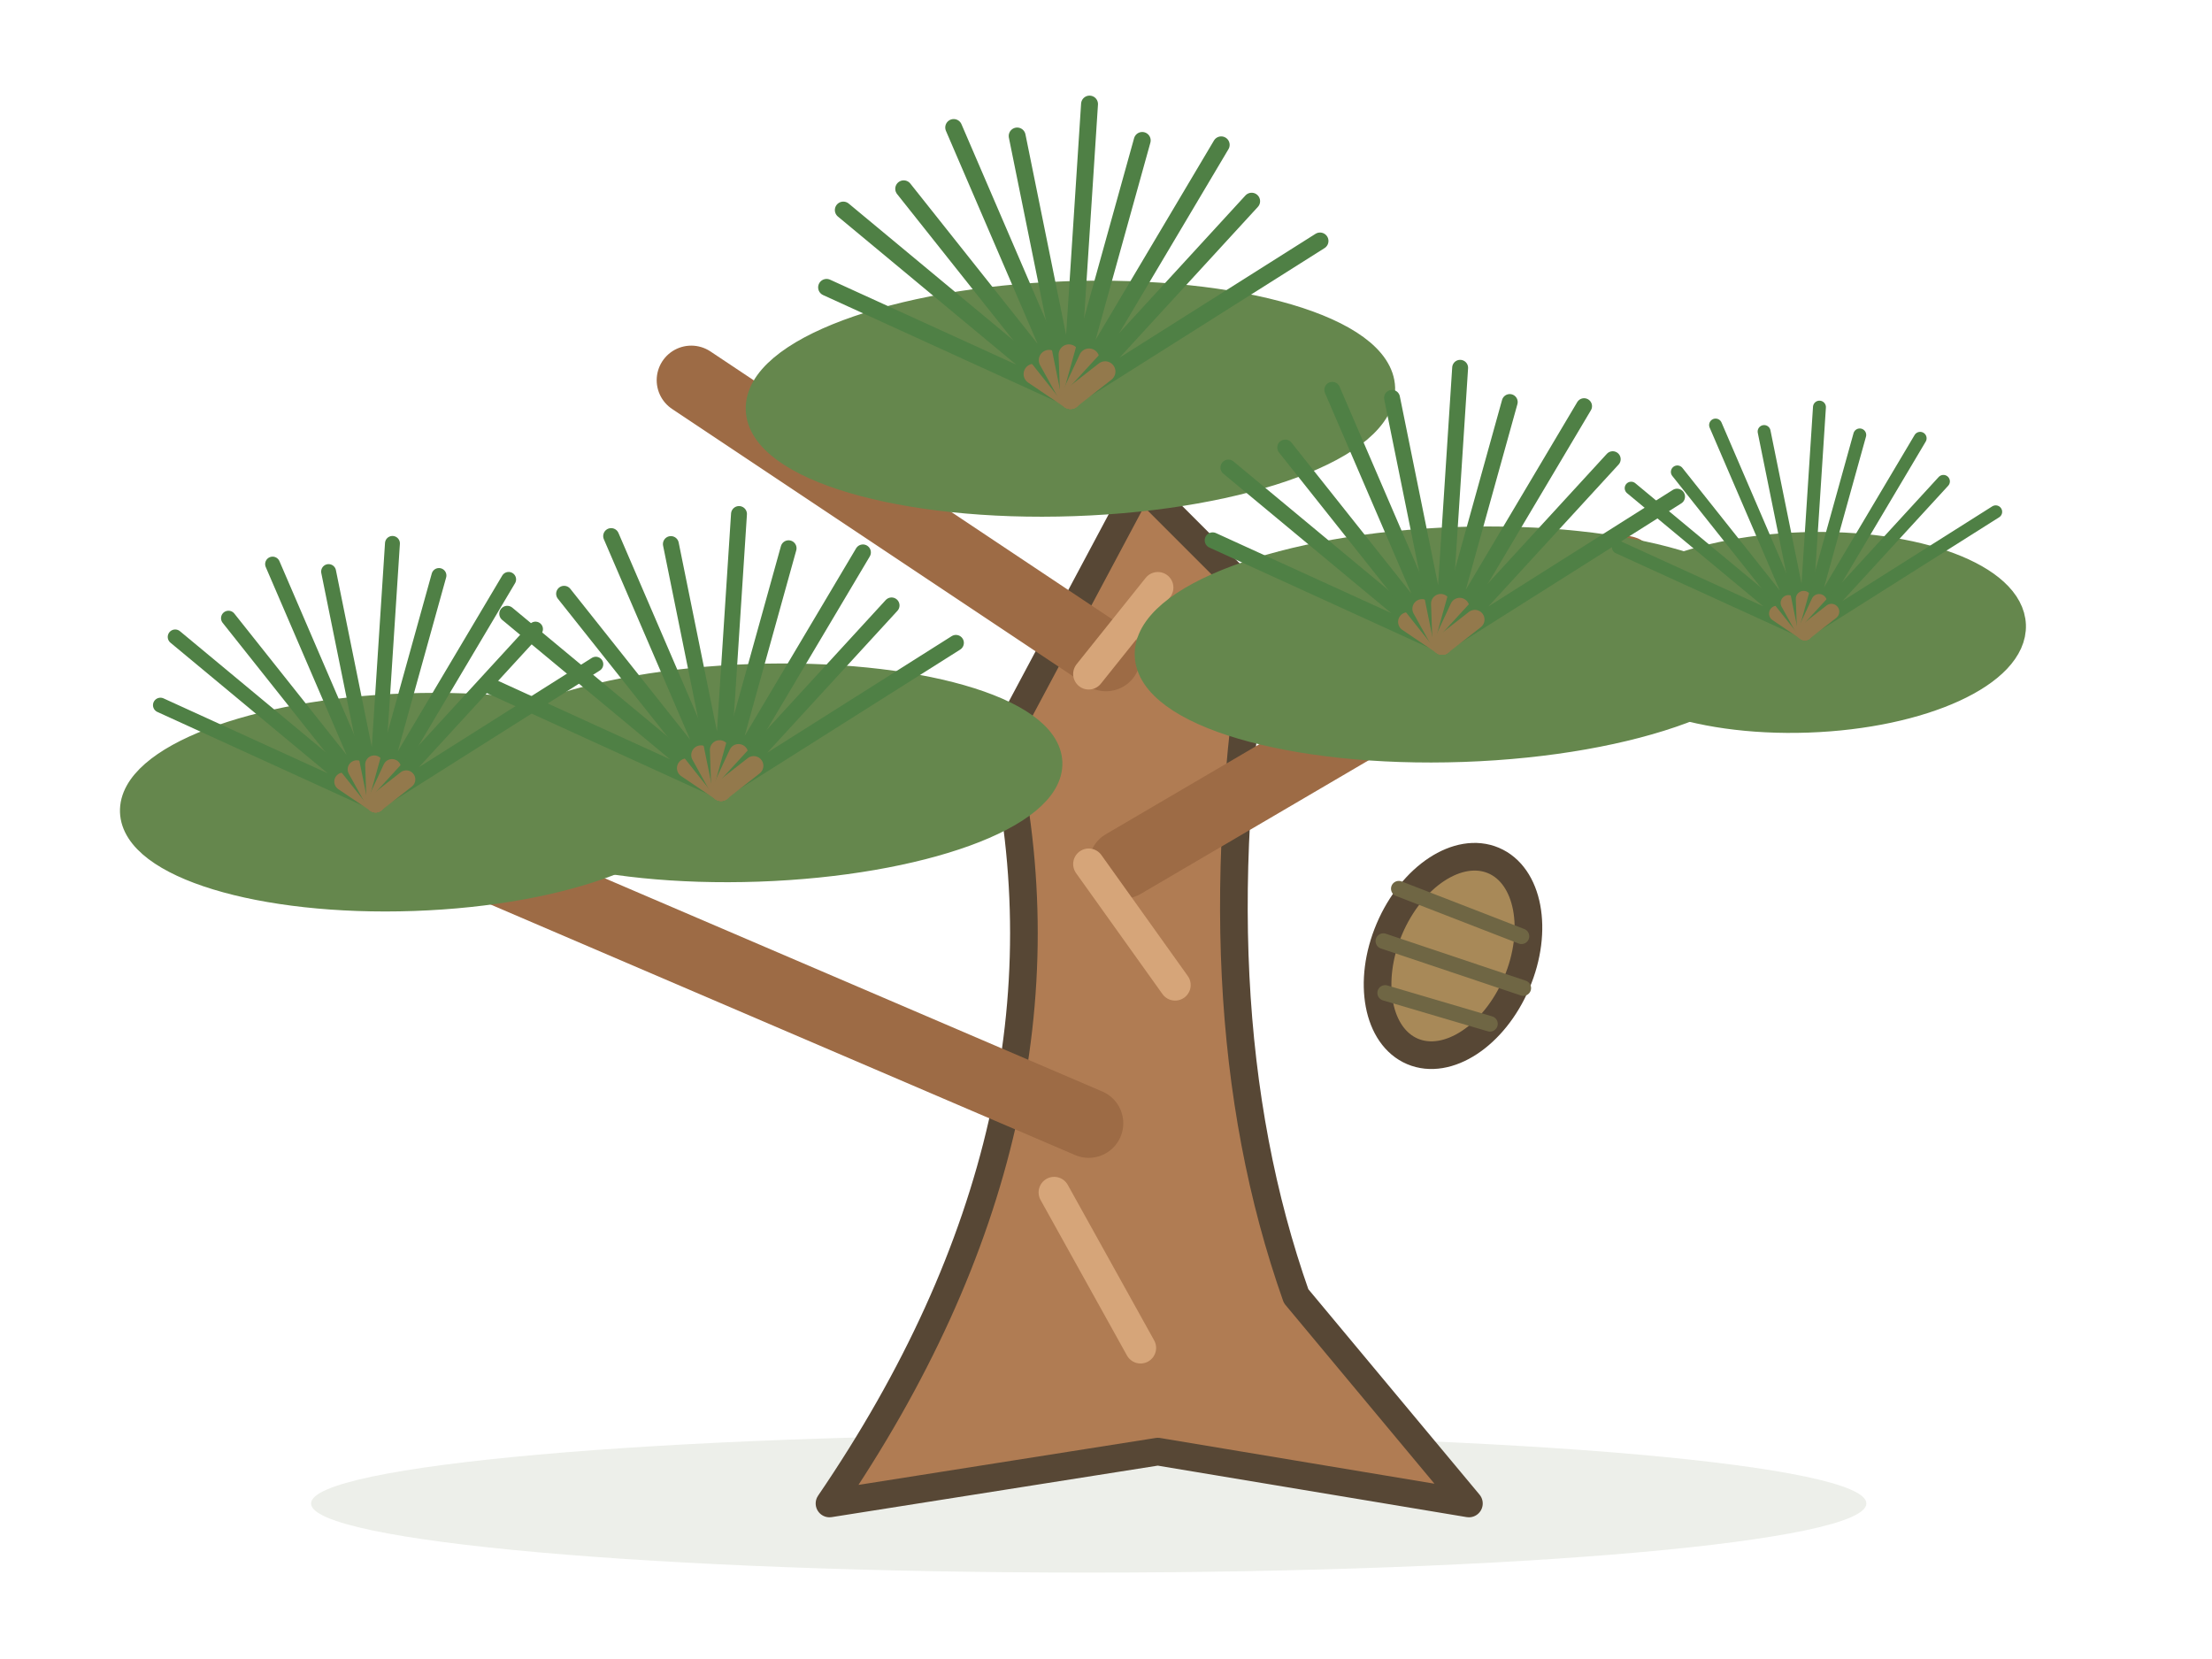
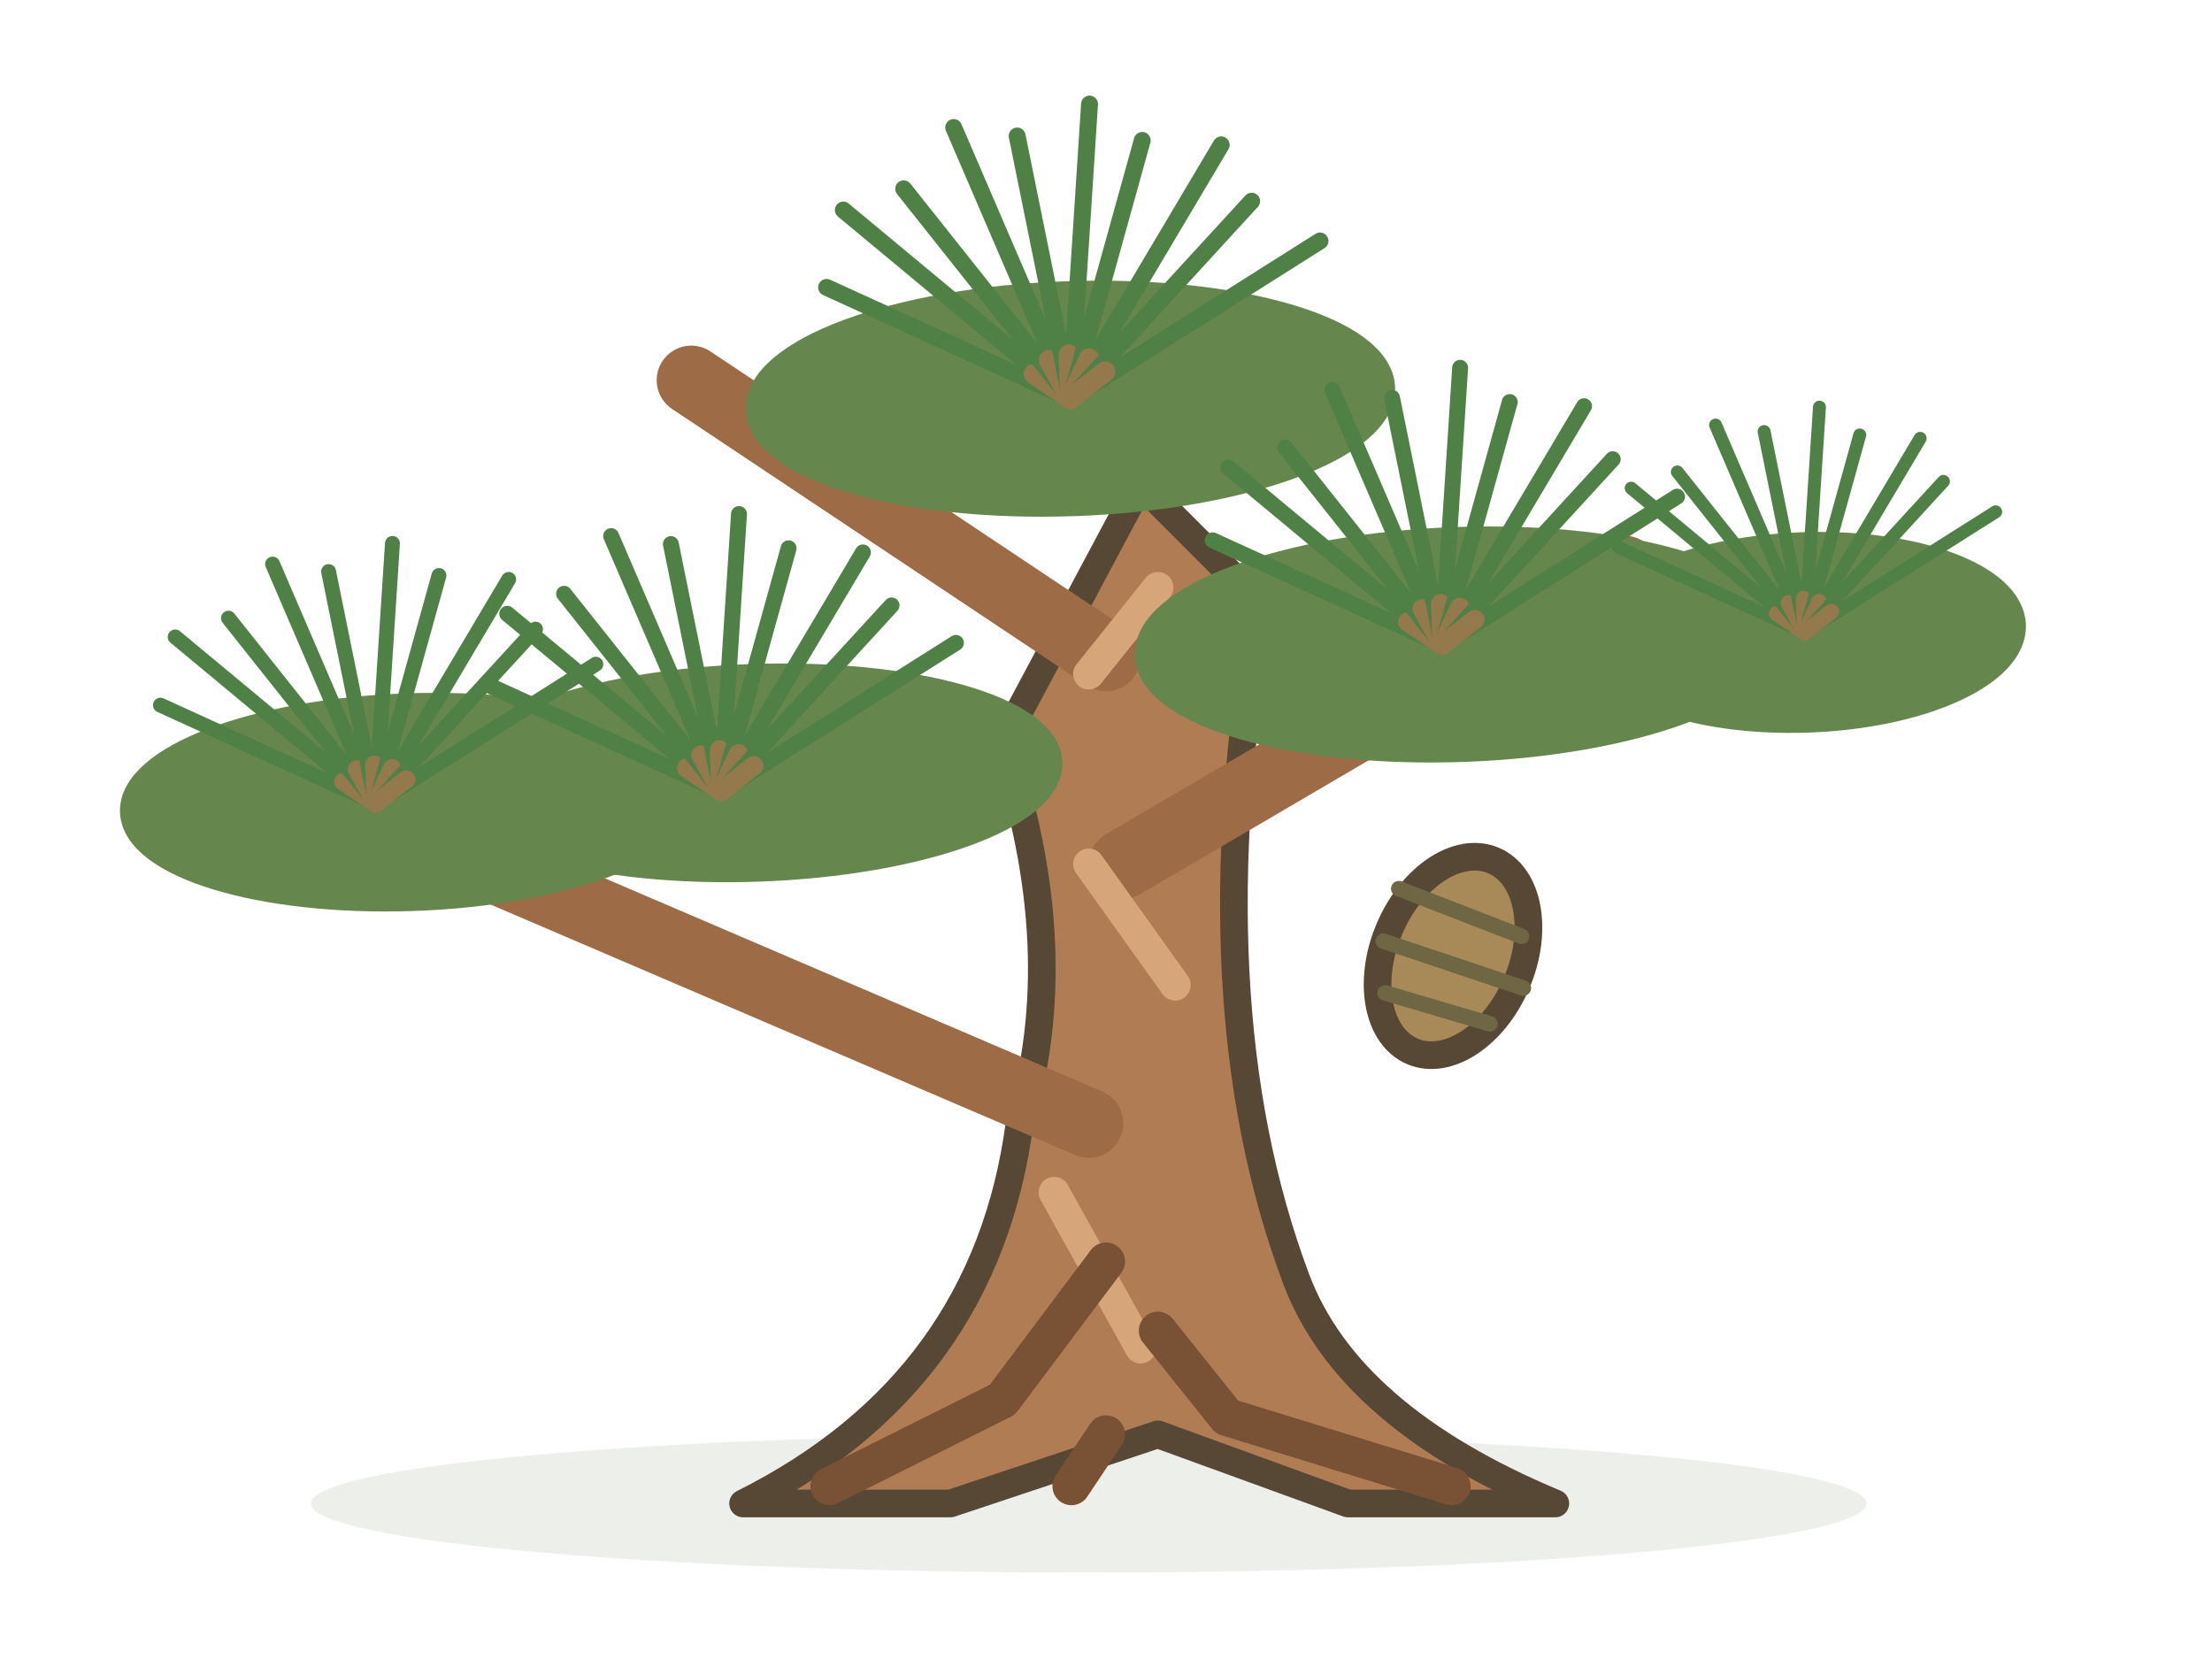
<svg xmlns="http://www.w3.org/2000/svg" viewBox="0 0 128 96" width="128" height="96">
  <defs>
    <g id="body">
      <g data-part="trunk">
-         <path d="M48 87Q63 65 58 43L66 28 73 35Q69 58 75 75l10 12-18-3Z" fill="#b07c53" />
+         <path d="M43 87Q57 80 59 65Q62 55 58 43L66 28 73 35Q69 58 75 74Q78 82 90 87L78 87 67 83 55 87Z" fill="#b07c53" />
        <path d="M63 65 28 50m37 0 29-17m-30 5-24-16" fill="none" stroke="#9d6b45" stroke-width="4" />
        <path d="M61 69l5 9m-3-28 5 7m-5-18 4-5" fill="none" stroke="#d6a579" stroke-width="1.8" />
+         <g data-part="root-flare">
+           <path d="M64 73 58 81 48 86m19-9 4 5 13 4m-20-3-2 3" fill="none" stroke="#795134" stroke-width="2.2" />
+         </g>
      </g>
    </g>
    <g id="head">
      <g data-part="open-crown">
        <ellipse cx="25" cy="45" rx="16" ry="5.5" fill="#65874d" stroke="#65874d" />
        <ellipse cx="45" cy="44" rx="17" ry="5.5" fill="#65874d" stroke="#65874d" />
        <ellipse cx="64" cy="23" rx="18" ry="6" fill="#65874d" stroke="#65874d" />
        <ellipse cx="86" cy="38" rx="18" ry="6" fill="#65874d" stroke="#65874d" />
        <ellipse cx="106" cy="38" rx="12" ry="5" fill="#65874d" stroke="#65874d" />
        <g transform="translate(23 45) scale(0.75)" data-part="paired-needles">
          <g transform="rotate(-54)">
            <path d="M0 0-3-18M0 0 2-20" fill="none" stroke="#4f8045" stroke-width="1.15" />
            <path d="M0 0v-3" fill="none" stroke="#93794c" stroke-width="1.4" />
          </g>
          <g transform="rotate(-27)">
            <path d="M0 0-3-18M0 0 2-20" fill="none" stroke="#4f8045" stroke-width="1.15" />
            <path d="M0 0v-3" fill="none" stroke="#93794c" stroke-width="1.4" />
          </g>
          <g transform="rotate(0)">
            <path d="M0 0-3-18M0 0 2-20" fill="none" stroke="#4f8045" stroke-width="1.15" />
            <path d="M0 0v-3" fill="none" stroke="#93794c" stroke-width="1.4" />
          </g>
          <g transform="rotate(27)">
            <path d="M0 0-3-18M0 0 2-20" fill="none" stroke="#4f8045" stroke-width="1.15" />
            <path d="M0 0v-3" fill="none" stroke="#93794c" stroke-width="1.4" />
          </g>
          <g transform="rotate(54)">
            <path d="M0 0-3-18M0 0 2-20" fill="none" stroke="#4f8045" stroke-width="1.15" />
            <path d="M0 0v-3" fill="none" stroke="#93794c" stroke-width="1.4" />
          </g>
        </g>
        <g transform="translate(43 45) scale(0.8)" data-part="paired-needles">
          <g transform="rotate(-54)">
            <path d="M0 0-3-18M0 0 2-20" fill="none" stroke="#4f8045" stroke-width="1.15" />
            <path d="M0 0v-3" fill="none" stroke="#93794c" stroke-width="1.4" />
          </g>
          <g transform="rotate(-27)">
            <path d="M0 0-3-18M0 0 2-20" fill="none" stroke="#4f8045" stroke-width="1.15" />
            <path d="M0 0v-3" fill="none" stroke="#93794c" stroke-width="1.4" />
          </g>
          <g transform="rotate(0)">
            <path d="M0 0-3-18M0 0 2-20" fill="none" stroke="#4f8045" stroke-width="1.15" />
            <path d="M0 0v-3" fill="none" stroke="#93794c" stroke-width="1.4" />
          </g>
          <g transform="rotate(27)">
            <path d="M0 0-3-18M0 0 2-20" fill="none" stroke="#4f8045" stroke-width="1.15" />
            <path d="M0 0v-3" fill="none" stroke="#93794c" stroke-width="1.4" />
          </g>
          <g transform="rotate(54)">
            <path d="M0 0-3-18M0 0 2-20" fill="none" stroke="#4f8045" stroke-width="1.15" />
            <path d="M0 0v-3" fill="none" stroke="#93794c" stroke-width="1.4" />
          </g>
        </g>
        <g transform="translate(64 23) scale(0.85)" data-part="paired-needles">
          <g transform="rotate(-54)">
            <path d="M0 0-3-18M0 0 2-20" fill="none" stroke="#4f8045" stroke-width="1.15" />
            <path d="M0 0v-3" fill="none" stroke="#93794c" stroke-width="1.4" />
          </g>
          <g transform="rotate(-27)">
            <path d="M0 0-3-18M0 0 2-20" fill="none" stroke="#4f8045" stroke-width="1.15" />
            <path d="M0 0v-3" fill="none" stroke="#93794c" stroke-width="1.4" />
          </g>
          <g transform="rotate(0)">
            <path d="M0 0-3-18M0 0 2-20" fill="none" stroke="#4f8045" stroke-width="1.15" />
            <path d="M0 0v-3" fill="none" stroke="#93794c" stroke-width="1.4" />
          </g>
          <g transform="rotate(27)">
            <path d="M0 0-3-18M0 0 2-20" fill="none" stroke="#4f8045" stroke-width="1.15" />
            <path d="M0 0v-3" fill="none" stroke="#93794c" stroke-width="1.4" />
          </g>
          <g transform="rotate(54)">
            <path d="M0 0-3-18M0 0 2-20" fill="none" stroke="#4f8045" stroke-width="1.15" />
            <path d="M0 0v-3" fill="none" stroke="#93794c" stroke-width="1.4" />
          </g>
        </g>
        <g transform="translate(85 38) scale(0.8)" data-part="paired-needles">
          <g transform="rotate(-54)">
            <path d="M0 0-3-18M0 0 2-20" fill="none" stroke="#4f8045" stroke-width="1.15" />
            <path d="M0 0v-3" fill="none" stroke="#93794c" stroke-width="1.4" />
          </g>
          <g transform="rotate(-27)">
            <path d="M0 0-3-18M0 0 2-20" fill="none" stroke="#4f8045" stroke-width="1.15" />
            <path d="M0 0v-3" fill="none" stroke="#93794c" stroke-width="1.4" />
          </g>
          <g transform="rotate(0)">
            <path d="M0 0-3-18M0 0 2-20" fill="none" stroke="#4f8045" stroke-width="1.15" />
            <path d="M0 0v-3" fill="none" stroke="#93794c" stroke-width="1.4" />
          </g>
          <g transform="rotate(27)">
            <path d="M0 0-3-18M0 0 2-20" fill="none" stroke="#4f8045" stroke-width="1.15" />
            <path d="M0 0v-3" fill="none" stroke="#93794c" stroke-width="1.4" />
          </g>
          <g transform="rotate(54)">
            <path d="M0 0-3-18M0 0 2-20" fill="none" stroke="#4f8045" stroke-width="1.15" />
            <path d="M0 0v-3" fill="none" stroke="#93794c" stroke-width="1.4" />
          </g>
        </g>
        <g transform="translate(106 38) scale(0.65)" data-part="paired-needles">
          <g transform="rotate(-54)">
            <path d="M0 0-3-18M0 0 2-20" fill="none" stroke="#4f8045" stroke-width="1.15" />
            <path d="M0 0v-3" fill="none" stroke="#93794c" stroke-width="1.4" />
          </g>
          <g transform="rotate(-27)">
            <path d="M0 0-3-18M0 0 2-20" fill="none" stroke="#4f8045" stroke-width="1.15" />
            <path d="M0 0v-3" fill="none" stroke="#93794c" stroke-width="1.4" />
          </g>
          <g transform="rotate(0)">
            <path d="M0 0-3-18M0 0 2-20" fill="none" stroke="#4f8045" stroke-width="1.15" />
            <path d="M0 0v-3" fill="none" stroke="#93794c" stroke-width="1.4" />
          </g>
          <g transform="rotate(27)">
            <path d="M0 0-3-18M0 0 2-20" fill="none" stroke="#4f8045" stroke-width="1.15" />
            <path d="M0 0v-3" fill="none" stroke="#93794c" stroke-width="1.4" />
          </g>
          <g transform="rotate(54)">
            <path d="M0 0-3-18M0 0 2-20" fill="none" stroke="#4f8045" stroke-width="1.15" />
            <path d="M0 0v-3" fill="none" stroke="#93794c" stroke-width="1.4" />
          </g>
        </g>
        <ellipse cx="85" cy="56" rx="4" ry="6" fill="#a88958" transform="rotate(25 85 56)" />
        <path d="M82 52l7 3m-8 0 8 3m-8 0 6 2" fill="none" stroke="#6f6644" stroke-width="0.9" />
      </g>
    </g>
    <g id="legs0" />
    <g id="legs1" />
    <g id="shell" />
    <g id="wing0" />
    <g id="wing1" />
  </defs>
  <view id="idle-0" viewBox="0 0 128 96" />
  <view id="idle-1" viewBox="0 96 128 96" />
  <view id="growth-0" viewBox="0 192 128 96" />
  <view id="growth-1" viewBox="0 288 128 96" />
  <view id="leaf-turn-0" viewBox="0 384 128 96" />
  <view id="leaf-turn-1" viewBox="0 480 128 96" />
  <g transform="translate(0 0)">
    <ellipse cx="63" cy="87" rx="45" ry="4" fill="#647849" opacity=".12" stroke="none" />
    <g stroke="#574735" stroke-width="1.6" stroke-linejoin="round" stroke-linecap="round">
      <g transform="translate(0 0)">
        <use href="#body" />
        <use href="#legs0" />
        <use href="#shell" />
        <use href="#wing0" />
        <g transform="rotate(-2 65 82)">
          <use href="#head" />
        </g>
      </g>
    </g>
  </g>
  <g transform="translate(0 96)">
    <ellipse cx="63" cy="87" rx="45" ry="4" fill="#647849" opacity=".12" stroke="none" />
    <g stroke="#574735" stroke-width="1.6" stroke-linejoin="round" stroke-linecap="round">
      <g transform="translate(0 0)">
        <use href="#body" />
        <use href="#legs0" />
        <use href="#shell" />
        <use href="#wing0" />
        <g transform="rotate(2 65 82)">
          <use href="#head" />
        </g>
      </g>
    </g>
  </g>
  <g transform="translate(0 192)">
    <ellipse cx="63" cy="87" rx="45" ry="4" fill="#647849" opacity=".12" stroke="none" />
    <g stroke="#574735" stroke-width="1.6" stroke-linejoin="round" stroke-linecap="round">
      <g transform="translate(0 -2) scale(1 .99)">
        <use href="#body" />
        <use href="#legs0" />
        <use href="#shell" />
        <use href="#wing0" />
        <g transform="rotate(-2 65 82)">
          <use href="#head" />
        </g>
      </g>
    </g>
  </g>
  <g transform="translate(0 288)">
    <ellipse cx="63" cy="87" rx="45" ry="4" fill="#647849" opacity=".12" stroke="none" />
    <g stroke="#574735" stroke-width="1.6" stroke-linejoin="round" stroke-linecap="round">
      <g transform="translate(0 -2) scale(1 .99)">
        <use href="#body" />
        <use href="#legs0" />
        <use href="#shell" />
        <use href="#wing0" />
        <g transform="rotate(2 65 82)">
          <use href="#head" />
        </g>
      </g>
    </g>
  </g>
  <g transform="translate(0 384)">
    <ellipse cx="63" cy="87" rx="45" ry="4" fill="#647849" opacity=".12" stroke="none" />
    <g stroke="#574735" stroke-width="1.6" stroke-linejoin="round" stroke-linecap="round">
      <g transform="translate(0 0)">
        <use href="#body" />
        <use href="#legs0" />
        <use href="#shell" />
        <use href="#wing0" />
        <g transform="rotate(-5 65 82)">
          <use href="#head" />
        </g>
      </g>
    </g>
  </g>
  <g transform="translate(0 480)">
    <ellipse cx="63" cy="87" rx="45" ry="4" fill="#647849" opacity=".12" stroke="none" />
    <g stroke="#574735" stroke-width="1.6" stroke-linejoin="round" stroke-linecap="round">
      <g transform="translate(0 0)">
        <use href="#body" />
        <use href="#legs0" />
        <use href="#shell" />
        <use href="#wing0" />
        <g transform="rotate(5 65 82)">
          <use href="#head" />
        </g>
      </g>
    </g>
  </g>
</svg>
